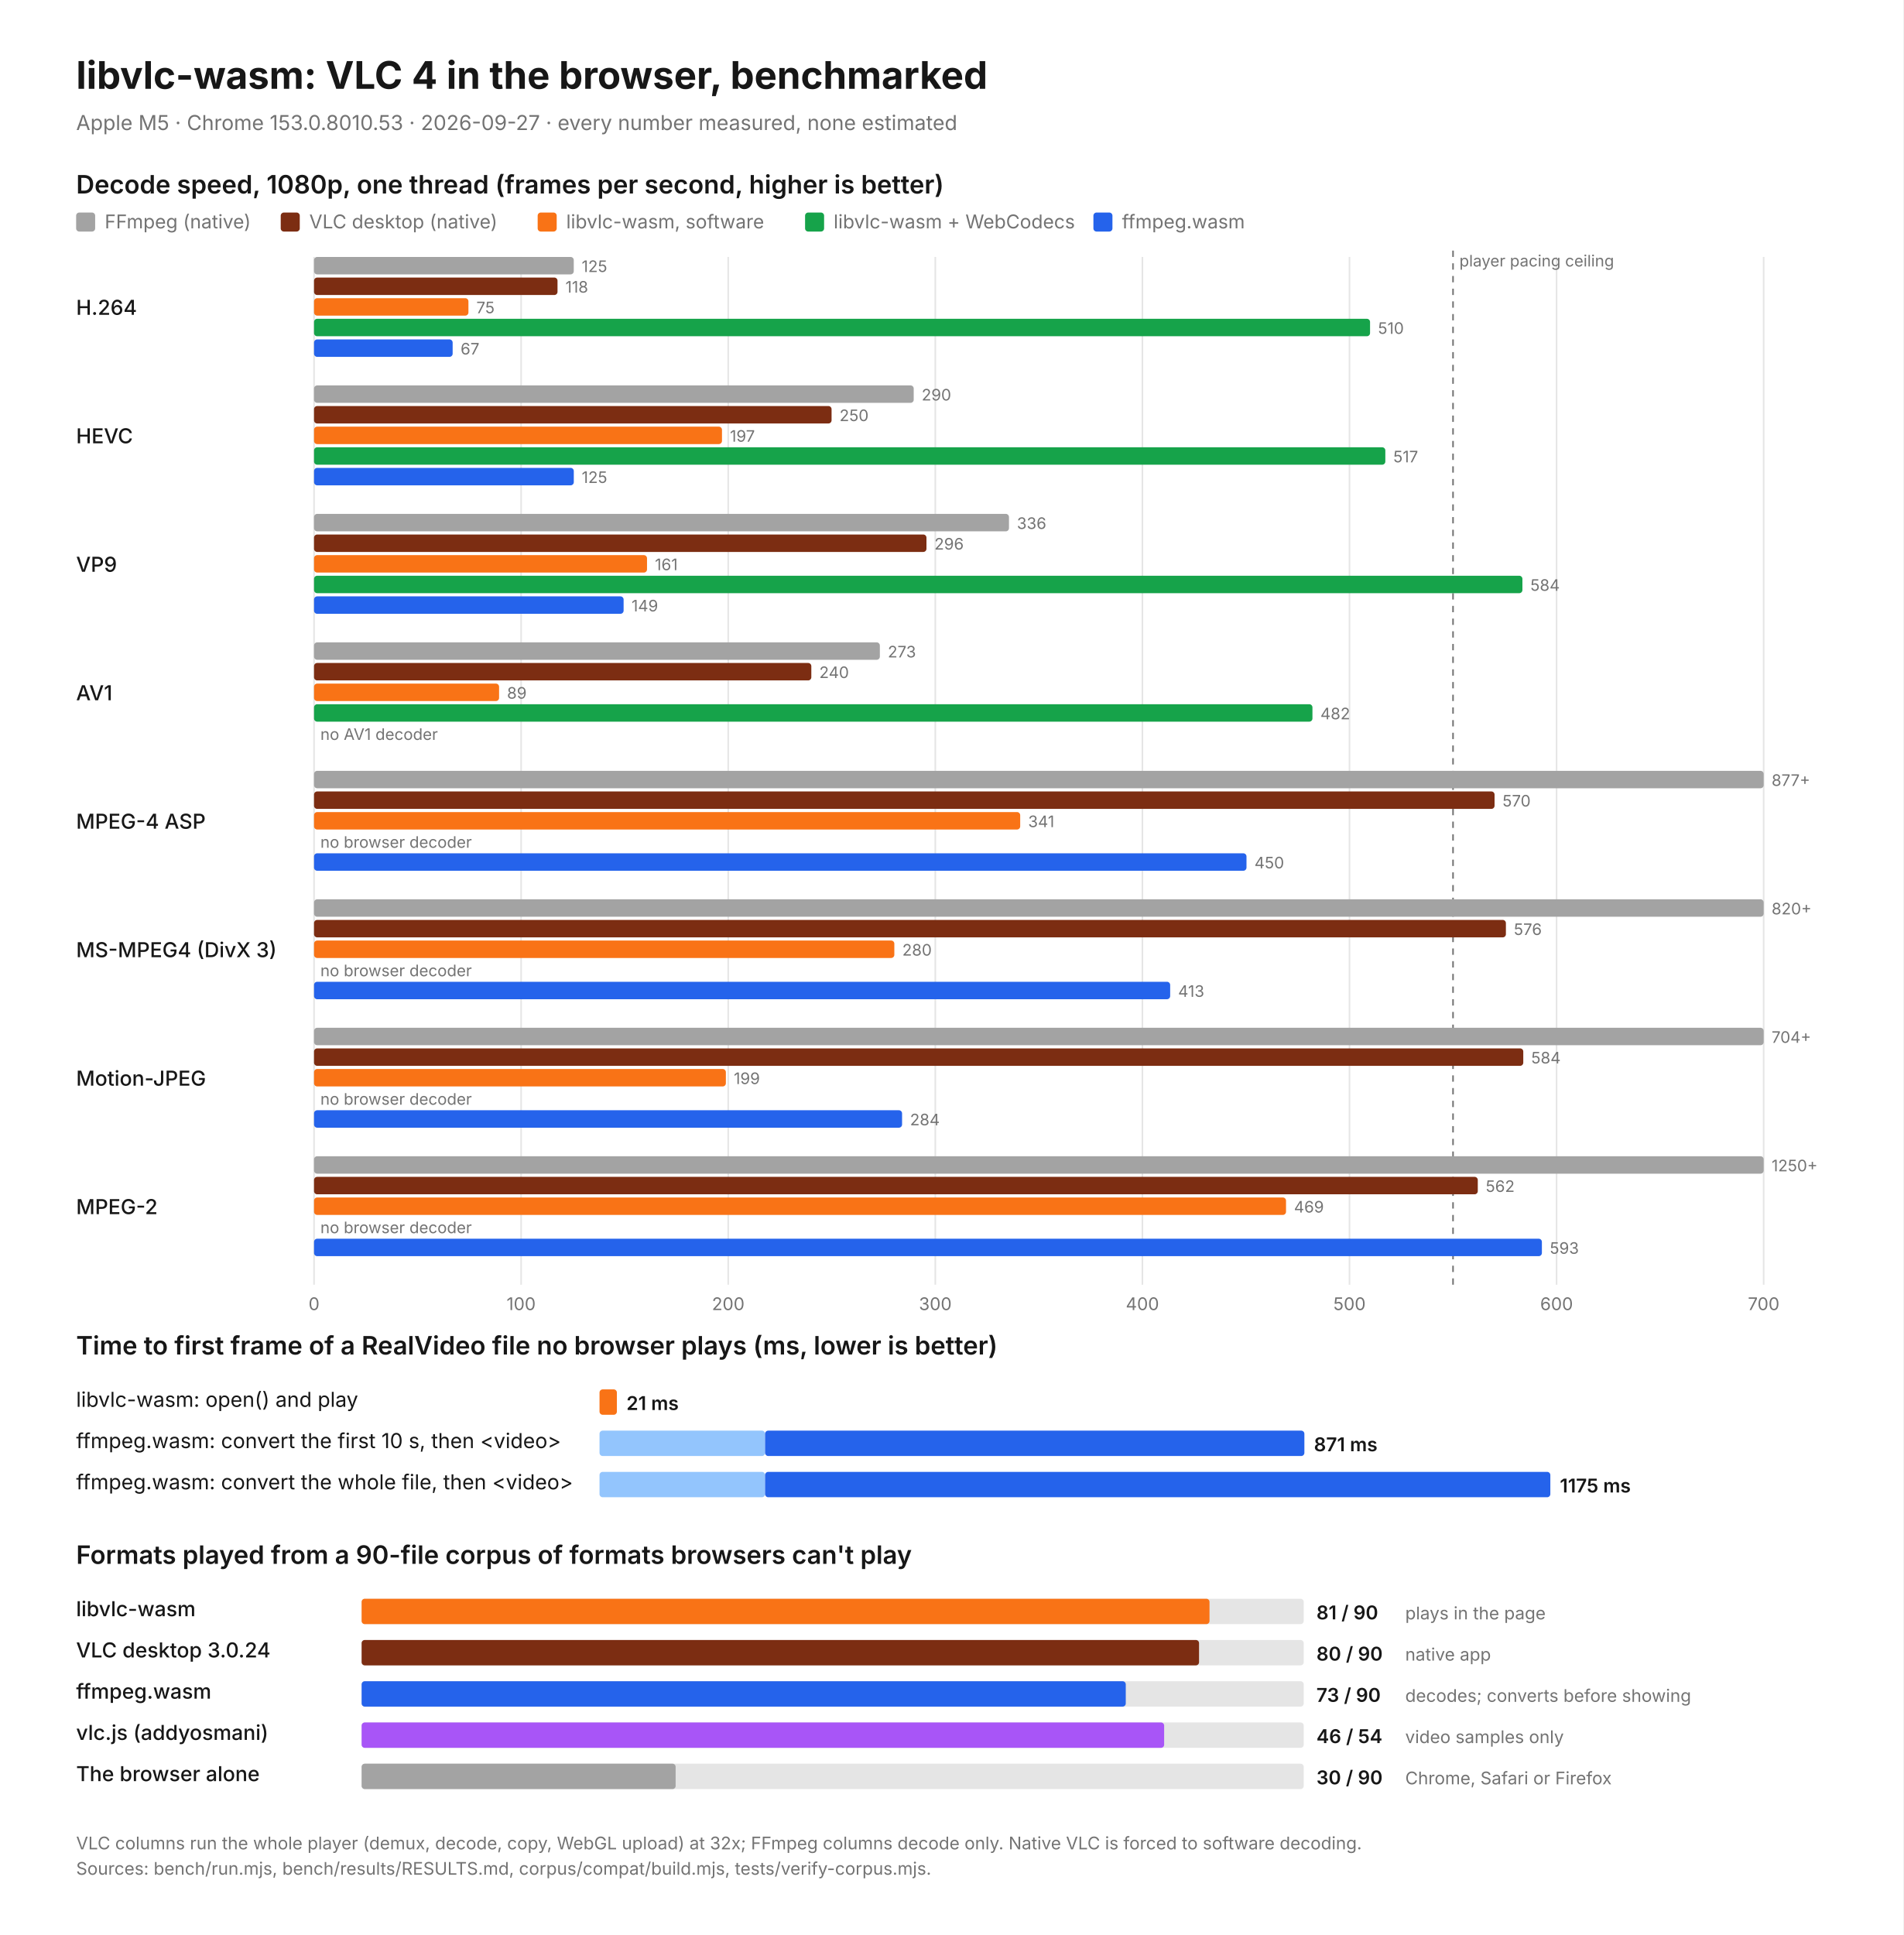
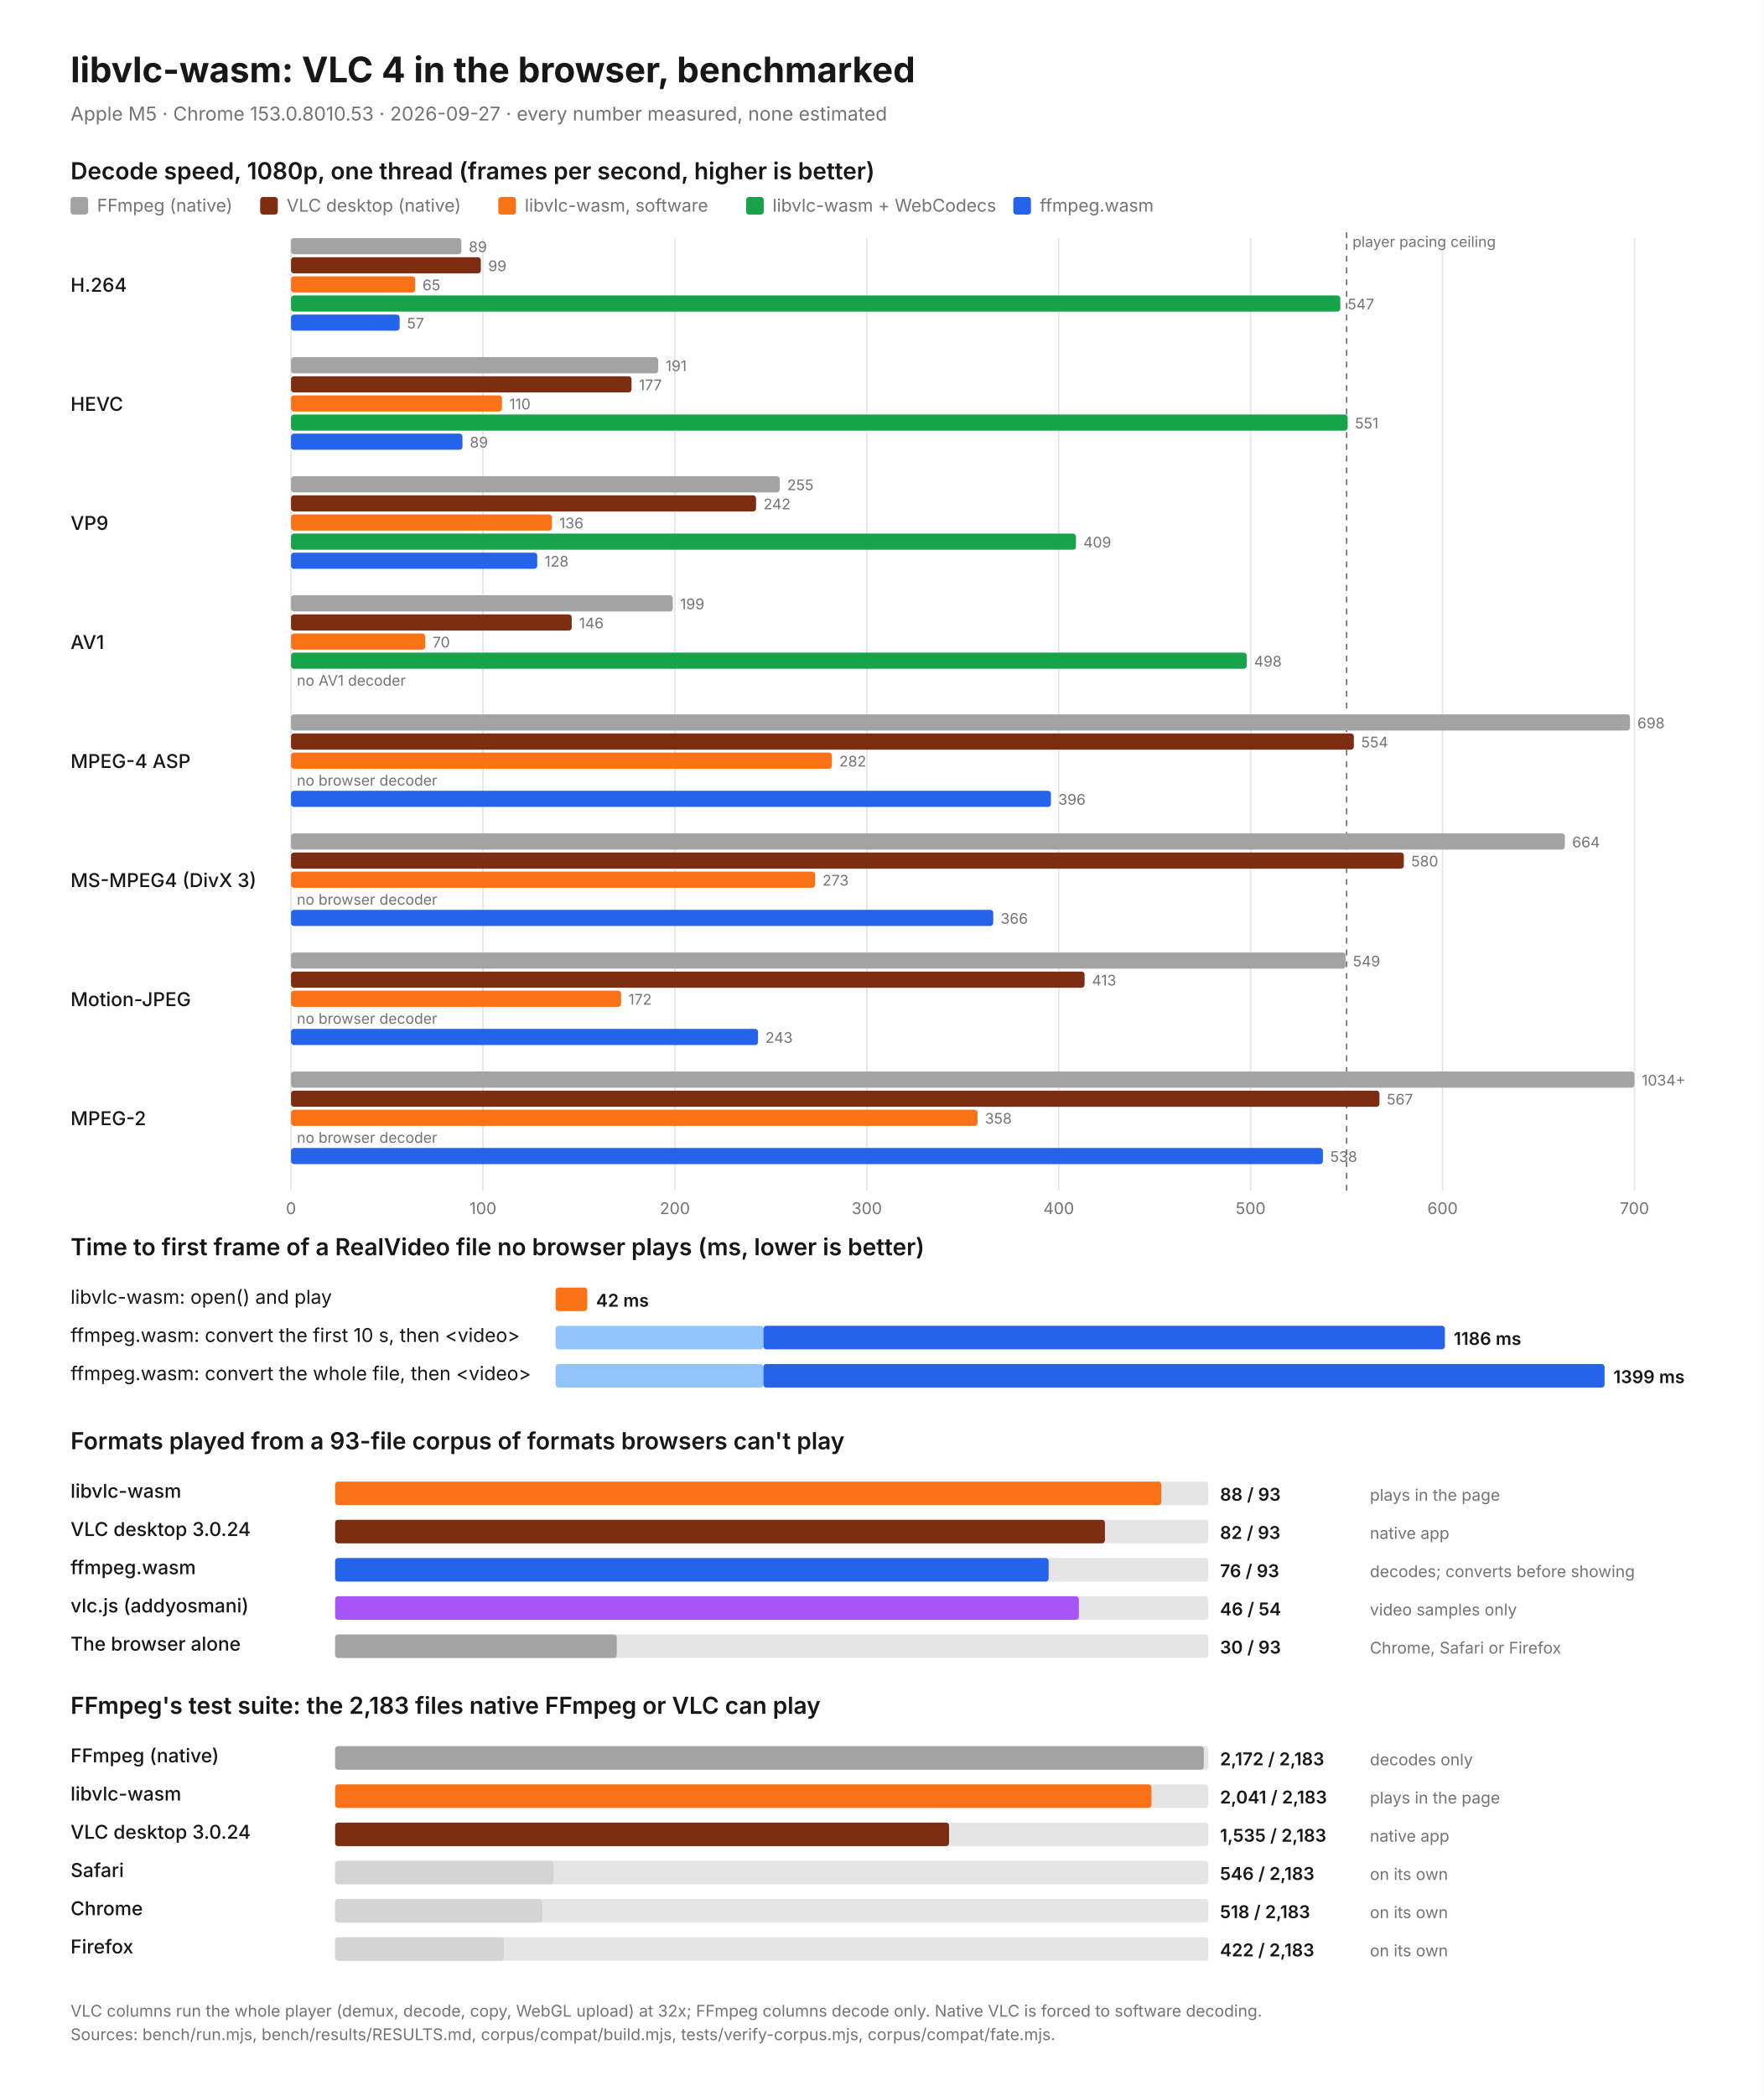
- <svg xmlns="http://www.w3.org/2000/svg" width="1200" height="1220" viewBox="0 0 1200 1220" font-family="Inter, -apple-system, 'Segoe UI', Helvetica, Arial, sans-serif">
-   <rect width="1200" height="1220" fill="#ffffff" />
+ <svg xmlns="http://www.w3.org/2000/svg" width="1200" height="1426" viewBox="0 0 1200 1426" font-family="Inter, -apple-system, 'Segoe UI', Helvetica, Arial, sans-serif">
+   <rect width="1200" height="1426" fill="#ffffff" />
  <text x="48" y="56" font-size="24" font-weight="650" fill="#171717" text-anchor="start">libvlc-wasm: VLC 4 in the browser, benchmarked</text>
  <text x="48" y="82" font-size="13" font-weight="400" fill="#737373" text-anchor="start">Apple M5 · Chrome 153.0.8010.53 · 2026-09-27 · every number measured, none estimated</text>
  <text x="48" y="122" font-size="16" font-weight="600" fill="#171717" text-anchor="start">Decode speed, 1080p, one thread (frames per second, higher is better)</text>
  <rect x="48" y="134" width="12" height="12" rx="2" fill="#a3a3a3" />
  <text x="66" y="144" font-size="12" font-weight="400" fill="#737373" text-anchor="start">FFmpeg (native)</text>
  <rect x="177" y="134" width="12" height="12" rx="2" fill="#7c2d12" />
  <text x="195" y="144" font-size="12" font-weight="400" fill="#737373" text-anchor="start">VLC desktop (native)</text>
  <rect x="339" y="134" width="12" height="12" rx="2" fill="#f97316" />
  <text x="357" y="144" font-size="12" font-weight="400" fill="#737373" text-anchor="start">libvlc-wasm, software</text>
  <rect x="507.6" y="134" width="12" height="12" rx="2" fill="#16a34a" />
  <text x="525.6" y="144" font-size="12" font-weight="400" fill="#737373" text-anchor="start">libvlc-wasm + WebCodecs</text>
  <rect x="689.4" y="134" width="12" height="12" rx="2" fill="#2563eb" />
  <text x="707.4" y="144" font-size="12" font-weight="400" fill="#737373" text-anchor="start">ffmpeg.wasm</text>
  <line x1="198" x2="198" y1="162" y2="810" stroke="#e5e5e5" />
  <text x="198" y="826" font-size="11" font-weight="400" fill="#737373" text-anchor="middle">0</text>
  <line x1="328.571" x2="328.571" y1="162" y2="810" stroke="#e5e5e5" />
  <text x="328.571" y="826" font-size="11" font-weight="400" fill="#737373" text-anchor="middle">100</text>
  <line x1="459.143" x2="459.143" y1="162" y2="810" stroke="#e5e5e5" />
  <text x="459.143" y="826" font-size="11" font-weight="400" fill="#737373" text-anchor="middle">200</text>
  <line x1="589.714" x2="589.714" y1="162" y2="810" stroke="#e5e5e5" />
  <text x="589.714" y="826" font-size="11" font-weight="400" fill="#737373" text-anchor="middle">300</text>
  <line x1="720.286" x2="720.286" y1="162" y2="810" stroke="#e5e5e5" />
  <text x="720.286" y="826" font-size="11" font-weight="400" fill="#737373" text-anchor="middle">400</text>
  <line x1="850.857" x2="850.857" y1="162" y2="810" stroke="#e5e5e5" />
  <text x="850.857" y="826" font-size="11" font-weight="400" fill="#737373" text-anchor="middle">500</text>
  <line x1="981.429" x2="981.429" y1="162" y2="810" stroke="#e5e5e5" />
  <text x="981.429" y="826" font-size="11" font-weight="400" fill="#737373" text-anchor="middle">600</text>
  <line x1="1112" x2="1112" y1="162" y2="810" stroke="#e5e5e5" />
  <text x="1112" y="826" font-size="11" font-weight="400" fill="#737373" text-anchor="middle">700</text>
  <line x1="916.143" x2="916.143" y1="158" y2="810" stroke="#737373" stroke-dasharray="4 4" />
  <text x="920.143" y="168" font-size="10" font-weight="400" fill="#737373" text-anchor="start">player pacing ceiling</text>
  <text x="48" y="198.5" font-size="13" font-weight="550" fill="#171717" text-anchor="start">H.264</text>
-   <rect x="198" y="162" width="163.76" height="11" rx="2" fill="#a3a3a3" />
-   <text x="366.76" y="171.5" font-size="10" font-weight="400" fill="#737373" text-anchor="start">125</text>
-   <rect x="198" y="175" width="153.514" height="11" rx="2" fill="#7c2d12" />
-   <text x="356.514" y="184.5" font-size="10" font-weight="400" fill="#737373" text-anchor="start">118</text>
-   <rect x="198" y="188" width="97.349" height="11" rx="2" fill="#f97316" />
-   <text x="300.349" y="197.5" font-size="10" font-weight="400" fill="#737373" text-anchor="start">75</text>
-   <rect x="198" y="201" width="665.825" height="11" rx="2" fill="#16a34a" />
-   <text x="868.825" y="210.5" font-size="10" font-weight="400" fill="#737373" text-anchor="start">510</text>
-   <rect x="198" y="214" width="87.4" height="11" rx="2" fill="#2563eb" />
-   <text x="290.4" y="223.5" font-size="10" font-weight="400" fill="#737373" text-anchor="start">67</text>
+   <rect x="198" y="162" width="115.892" height="11" rx="2" fill="#a3a3a3" />
+   <text x="318.892" y="171.5" font-size="10" font-weight="400" fill="#737373" text-anchor="start">89</text>
+   <rect x="198" y="175" width="129.154" height="11" rx="2" fill="#7c2d12" />
+   <text x="332.154" y="184.5" font-size="10" font-weight="400" fill="#737373" text-anchor="start">99</text>
+   <rect x="198" y="188" width="84.448" height="11" rx="2" fill="#f97316" />
+   <text x="287.448" y="197.5" font-size="10" font-weight="400" fill="#737373" text-anchor="start">65</text>
+   <rect x="198" y="201" width="713.842" height="11" rx="2" fill="#16a34a" />
+   <text x="916.842" y="210.5" font-size="10" font-weight="400" fill="#737373" text-anchor="start">547</text>
+   <rect x="198" y="214" width="73.901" height="11" rx="2" fill="#2563eb" />
+   <text x="276.901" y="223.5" font-size="10" font-weight="400" fill="#737373" text-anchor="start">57</text>
  <text x="48" y="279.5" font-size="13" font-weight="550" fill="#171717" text-anchor="start">HEVC</text>
-   <rect x="198" y="243" width="378.103" height="11" rx="2" fill="#a3a3a3" />
-   <text x="581.103" y="252.5" font-size="10" font-weight="400" fill="#737373" text-anchor="start">290</text>
-   <rect x="198" y="256" width="326.308" height="11" rx="2" fill="#7c2d12" />
-   <text x="529.308" y="265.5" font-size="10" font-weight="400" fill="#737373" text-anchor="start">250</text>
-   <rect x="198" y="269" width="257.215" height="11" rx="2" fill="#f97316" />
-   <text x="460.215" y="278.5" font-size="10" font-weight="400" fill="#737373" text-anchor="start">197</text>
-   <rect x="198" y="282" width="675.459" height="11" rx="2" fill="#16a34a" />
-   <text x="878.459" y="291.5" font-size="10" font-weight="400" fill="#737373" text-anchor="start">517</text>
-   <rect x="198" y="295" width="163.781" height="11" rx="2" fill="#2563eb" />
-   <text x="366.781" y="304.5" font-size="10" font-weight="400" fill="#737373" text-anchor="start">125</text>
+   <rect x="198" y="243" width="249.818" height="11" rx="2" fill="#a3a3a3" />
+   <text x="452.818" y="252.5" font-size="10" font-weight="400" fill="#737373" text-anchor="start">191</text>
+   <rect x="198" y="256" width="231.667" height="11" rx="2" fill="#7c2d12" />
+   <text x="434.667" y="265.5" font-size="10" font-weight="400" fill="#737373" text-anchor="start">177</text>
+   <rect x="198" y="269" width="143.514" height="11" rx="2" fill="#f97316" />
+   <text x="346.514" y="278.5" font-size="10" font-weight="400" fill="#737373" text-anchor="start">110</text>
+   <rect x="198" y="282" width="718.86" height="11" rx="2" fill="#16a34a" />
+   <text x="921.86" y="291.5" font-size="10" font-weight="400" fill="#737373" text-anchor="start">551</text>
+   <rect x="198" y="295" width="116.648" height="11" rx="2" fill="#2563eb" />
+   <text x="319.648" y="304.5" font-size="10" font-weight="400" fill="#737373" text-anchor="start">89</text>
  <text x="48" y="360.5" font-size="13" font-weight="550" fill="#171717" text-anchor="start">VP9</text>
-   <rect x="198" y="324" width="438.159" height="11" rx="2" fill="#a3a3a3" />
-   <text x="641.159" y="333.5" font-size="10" font-weight="400" fill="#737373" text-anchor="start">336</text>
-   <rect x="198" y="337" width="386.136" height="11" rx="2" fill="#7c2d12" />
-   <text x="589.136" y="346.5" font-size="10" font-weight="400" fill="#737373" text-anchor="start">296</text>
-   <rect x="198" y="350" width="209.949" height="11" rx="2" fill="#f97316" />
-   <text x="412.949" y="359.5" font-size="10" font-weight="400" fill="#737373" text-anchor="start">161</text>
-   <rect x="198" y="363" width="761.89" height="11" rx="2" fill="#16a34a" />
-   <text x="964.89" y="372.5" font-size="10" font-weight="400" fill="#737373" text-anchor="start">584</text>
-   <rect x="198" y="376" width="195.188" height="11" rx="2" fill="#2563eb" />
-   <text x="398.188" y="385.5" font-size="10" font-weight="400" fill="#737373" text-anchor="start">149</text>
+   <rect x="198" y="324" width="332.525" height="11" rx="2" fill="#a3a3a3" />
+   <text x="535.525" y="333.5" font-size="10" font-weight="400" fill="#737373" text-anchor="start">255</text>
+   <rect x="198" y="337" width="316.374" height="11" rx="2" fill="#7c2d12" />
+   <text x="519.374" y="346.5" font-size="10" font-weight="400" fill="#737373" text-anchor="start">242</text>
+   <rect x="198" y="350" width="177.526" height="11" rx="2" fill="#f97316" />
+   <text x="380.526" y="359.5" font-size="10" font-weight="400" fill="#737373" text-anchor="start">136</text>
+   <rect x="198" y="363" width="534.027" height="11" rx="2" fill="#16a34a" />
+   <text x="737.027" y="372.5" font-size="10" font-weight="400" fill="#737373" text-anchor="start">409</text>
+   <rect x="198" y="376" width="167.51" height="11" rx="2" fill="#2563eb" />
+   <text x="370.51" y="385.5" font-size="10" font-weight="400" fill="#737373" text-anchor="start">128</text>
  <text x="48" y="441.5" font-size="13" font-weight="550" fill="#171717" text-anchor="start">AV1</text>
-   <rect x="198" y="405" width="356.753" height="11" rx="2" fill="#a3a3a3" />
-   <text x="559.753" y="414.5" font-size="10" font-weight="400" fill="#737373" text-anchor="start">273</text>
-   <rect x="198" y="418" width="313.543" height="11" rx="2" fill="#7c2d12" />
-   <text x="516.543" y="427.5" font-size="10" font-weight="400" fill="#737373" text-anchor="start">240</text>
-   <rect x="198" y="431" width="116.673" height="11" rx="2" fill="#f97316" />
-   <text x="319.673" y="440.5" font-size="10" font-weight="400" fill="#737373" text-anchor="start">89</text>
-   <rect x="198" y="444" width="629.503" height="11" rx="2" fill="#16a34a" />
-   <text x="832.503" y="453.5" font-size="10" font-weight="400" fill="#737373" text-anchor="start">482</text>
+   <rect x="198" y="405" width="259.757" height="11" rx="2" fill="#a3a3a3" />
+   <text x="462.757" y="414.5" font-size="10" font-weight="400" fill="#737373" text-anchor="start">199</text>
+   <rect x="198" y="418" width="190.975" height="11" rx="2" fill="#7c2d12" />
+   <text x="393.975" y="427.5" font-size="10" font-weight="400" fill="#737373" text-anchor="start">146</text>
+   <rect x="198" y="431" width="91.301" height="11" rx="2" fill="#f97316" />
+   <text x="294.301" y="440.5" font-size="10" font-weight="400" fill="#737373" text-anchor="start">70</text>
+   <rect x="198" y="444" width="650.159" height="11" rx="2" fill="#16a34a" />
+   <text x="853.159" y="453.5" font-size="10" font-weight="400" fill="#737373" text-anchor="start">498</text>
  <text x="202" y="466.5" font-size="10" font-weight="400" fill="#737373" text-anchor="start">no AV1 decoder</text>
  <text x="48" y="522.5" font-size="13" font-weight="550" fill="#171717" text-anchor="start">MPEG-4 ASP</text>
-   <rect x="198" y="486" width="914" height="11" rx="2" fill="#a3a3a3" />
-   <text x="1117" y="495.5" font-size="10" font-weight="400" fill="#737373" text-anchor="start">877+</text>
-   <rect x="198" y="499" width="744.328" height="11" rx="2" fill="#7c2d12" />
-   <text x="947.328" y="508.5" font-size="10" font-weight="400" fill="#737373" text-anchor="start">570</text>
-   <rect x="198" y="512" width="445.239" height="11" rx="2" fill="#f97316" />
-   <text x="648.239" y="521.5" font-size="10" font-weight="400" fill="#737373" text-anchor="start">341</text>
+   <rect x="198" y="486" width="910.963" height="11" rx="2" fill="#a3a3a3" />
+   <text x="1113.963" y="495.5" font-size="10" font-weight="400" fill="#737373" text-anchor="start">698</text>
+   <rect x="198" y="499" width="723.08" height="11" rx="2" fill="#7c2d12" />
+   <text x="926.08" y="508.5" font-size="10" font-weight="400" fill="#737373" text-anchor="start">554</text>
+   <rect x="198" y="512" width="367.952" height="11" rx="2" fill="#f97316" />
+   <text x="570.952" y="521.5" font-size="10" font-weight="400" fill="#737373" text-anchor="start">282</text>
  <text x="202" y="534.5" font-size="10" font-weight="400" fill="#737373" text-anchor="start">no browser decoder</text>
-   <rect x="198" y="538" width="587.921" height="11" rx="2" fill="#2563eb" />
-   <text x="790.921" y="547.5" font-size="10" font-weight="400" fill="#737373" text-anchor="start">450</text>
+   <rect x="198" y="538" width="517.005" height="11" rx="2" fill="#2563eb" />
+   <text x="720.005" y="547.5" font-size="10" font-weight="400" fill="#737373" text-anchor="start">396</text>
  <text x="48" y="603.5" font-size="13" font-weight="550" fill="#171717" text-anchor="start">MS-MPEG4 (DivX 3)</text>
-   <rect x="198" y="567" width="914" height="11" rx="2" fill="#a3a3a3" />
-   <text x="1117" y="576.5" font-size="10" font-weight="400" fill="#737373" text-anchor="start">820+</text>
-   <rect x="198" y="580" width="751.476" height="11" rx="2" fill="#7c2d12" />
-   <text x="954.476" y="589.5" font-size="10" font-weight="400" fill="#737373" text-anchor="start">576</text>
-   <rect x="198" y="593" width="365.885" height="11" rx="2" fill="#f97316" />
-   <text x="568.885" y="602.5" font-size="10" font-weight="400" fill="#737373" text-anchor="start">280</text>
+   <rect x="198" y="567" width="866.625" height="11" rx="2" fill="#a3a3a3" />
+   <text x="1069.625" y="576.5" font-size="10" font-weight="400" fill="#737373" text-anchor="start">664</text>
+   <rect x="198" y="580" width="757.084" height="11" rx="2" fill="#7c2d12" />
+   <text x="960.084" y="589.5" font-size="10" font-weight="400" fill="#737373" text-anchor="start">580</text>
+   <rect x="198" y="593" width="356.588" height="11" rx="2" fill="#f97316" />
+   <text x="559.588" y="602.5" font-size="10" font-weight="400" fill="#737373" text-anchor="start">273</text>
  <text x="202" y="615.5" font-size="10" font-weight="400" fill="#737373" text-anchor="start">no browser decoder</text>
-   <rect x="198" y="619" width="539.797" height="11" rx="2" fill="#2563eb" />
-   <text x="742.797" y="628.5" font-size="10" font-weight="400" fill="#737373" text-anchor="start">413</text>
+   <rect x="198" y="619" width="477.753" height="11" rx="2" fill="#2563eb" />
+   <text x="680.753" y="628.5" font-size="10" font-weight="400" fill="#737373" text-anchor="start">366</text>
  <text x="48" y="684.5" font-size="13" font-weight="550" fill="#171717" text-anchor="start">Motion-JPEG</text>
-   <rect x="198" y="648" width="914" height="11" rx="2" fill="#a3a3a3" />
-   <text x="1117" y="657.5" font-size="10" font-weight="400" fill="#737373" text-anchor="start">704+</text>
-   <rect x="198" y="661" width="762.433" height="11" rx="2" fill="#7c2d12" />
-   <text x="965.433" y="670.5" font-size="10" font-weight="400" fill="#737373" text-anchor="start">584</text>
-   <rect x="198" y="674" width="259.664" height="11" rx="2" fill="#f97316" />
-   <text x="462.664" y="683.5" font-size="10" font-weight="400" fill="#737373" text-anchor="start">199</text>
+   <rect x="198" y="648" width="717.425" height="11" rx="2" fill="#a3a3a3" />
+   <text x="920.425" y="657.5" font-size="10" font-weight="400" fill="#737373" text-anchor="start">549</text>
+   <rect x="198" y="661" width="539.901" height="11" rx="2" fill="#7c2d12" />
+   <text x="742.901" y="670.5" font-size="10" font-weight="400" fill="#737373" text-anchor="start">413</text>
+   <rect x="198" y="674" width="224.551" height="11" rx="2" fill="#f97316" />
+   <text x="427.551" y="683.5" font-size="10" font-weight="400" fill="#737373" text-anchor="start">172</text>
  <text x="202" y="696.5" font-size="10" font-weight="400" fill="#737373" text-anchor="start">no browser decoder</text>
-   <rect x="198" y="700" width="370.762" height="11" rx="2" fill="#2563eb" />
-   <text x="573.762" y="709.5" font-size="10" font-weight="400" fill="#737373" text-anchor="start">284</text>
+   <rect x="198" y="700" width="317.715" height="11" rx="2" fill="#2563eb" />
+   <text x="520.715" y="709.5" font-size="10" font-weight="400" fill="#737373" text-anchor="start">243</text>
  <text x="48" y="765.5" font-size="13" font-weight="550" fill="#171717" text-anchor="start">MPEG-2</text>
  <rect x="198" y="729" width="914" height="11" rx="2" fill="#a3a3a3" />
-   <text x="1117" y="738.5" font-size="10" font-weight="400" fill="#737373" text-anchor="start">1250+</text>
-   <rect x="198" y="742" width="733.75" height="11" rx="2" fill="#7c2d12" />
-   <text x="936.75" y="751.5" font-size="10" font-weight="400" fill="#737373" text-anchor="start">562</text>
-   <rect x="198" y="755" width="612.842" height="11" rx="2" fill="#f97316" />
-   <text x="815.842" y="764.5" font-size="10" font-weight="400" fill="#737373" text-anchor="start">469</text>
+   <text x="1117" y="738.5" font-size="10" font-weight="400" fill="#737373" text-anchor="start">1034+</text>
+   <rect x="198" y="742" width="740.507" height="11" rx="2" fill="#7c2d12" />
+   <text x="943.507" y="751.5" font-size="10" font-weight="400" fill="#737373" text-anchor="start">567</text>
+   <rect x="198" y="755" width="467.085" height="11" rx="2" fill="#f97316" />
+   <text x="670.085" y="764.5" font-size="10" font-weight="400" fill="#737373" text-anchor="start">358</text>
  <text x="202" y="777.5" font-size="10" font-weight="400" fill="#737373" text-anchor="start">no browser decoder</text>
-   <rect x="198" y="781" width="774.17" height="11" rx="2" fill="#2563eb" />
-   <text x="977.17" y="790.5" font-size="10" font-weight="400" fill="#737373" text-anchor="start">593</text>
+   <rect x="198" y="781" width="702.035" height="11" rx="2" fill="#2563eb" />
+   <text x="905.035" y="790.5" font-size="10" font-weight="400" fill="#737373" text-anchor="start">538</text>
  <text x="48" y="854" font-size="16" font-weight="600" fill="#171717" text-anchor="start">Time to first frame of a RealVideo file no browser plays (ms, lower is better)</text>
  <text x="48" y="887" font-size="13" font-weight="400" fill="#171717" text-anchor="start">libvlc-wasm: open() and play</text>
-   <rect x="378" y="876" width="10.95" height="16" rx="2" fill="#f97316" />
-   <text x="394.95" y="889" font-size="12" font-weight="600" fill="#171717" text-anchor="start">21 ms</text>
+   <rect x="378" y="876" width="21.525" height="16" rx="2" fill="#f97316" />
+   <text x="405.525" y="889" font-size="12" font-weight="600" fill="#171717" text-anchor="start">42 ms</text>
  <text x="48" y="913" font-size="13" font-weight="400" fill="#171717" text-anchor="start">ffmpeg.wasm: convert the first 10 s, then &lt;video&gt;</text>
-   <rect x="378" y="902" width="104.384" height="16" rx="2" fill="#93c5fd" />
-   <rect x="482.384" y="902" width="340.035" height="16" rx="2" fill="#2563eb" />
-   <text x="828.419" y="915" font-size="12" font-weight="600" fill="#171717" text-anchor="start">871 ms</text>
+   <rect x="378" y="902" width="141.377" height="16" rx="2" fill="#93c5fd" />
+   <rect x="519.377" y="902" width="463.649" height="16" rx="2" fill="#2563eb" />
+   <text x="989.026" y="915" font-size="12" font-weight="600" fill="#171717" text-anchor="start">1186 ms</text>
  <text x="48" y="939" font-size="13" font-weight="400" fill="#171717" text-anchor="start">ffmpeg.wasm: convert the whole file, then &lt;video&gt;</text>
-   <rect x="378" y="928" width="104.384" height="16" rx="2" fill="#93c5fd" />
-   <rect x="482.384" y="928" width="495.113" height="16" rx="2" fill="#2563eb" />
-   <text x="983.497" y="941" font-size="12" font-weight="600" fill="#171717" text-anchor="start">1175 ms</text>
-   <text x="48" y="986" font-size="16" font-weight="600" fill="#171717" text-anchor="start">Formats played from a 90-file corpus of formats browsers can't play</text>
+   <rect x="378" y="928" width="141.377" height="16" rx="2" fill="#93c5fd" />
+   <rect x="519.377" y="928" width="572.281" height="16" rx="2" fill="#2563eb" />
+   <text x="1097.658" y="941" font-size="12" font-weight="600" fill="#171717" text-anchor="start">1399 ms</text>
+   <text x="48" y="986" font-size="16" font-weight="600" fill="#171717" text-anchor="start">Formats played from a 93-file corpus of formats browsers can't play</text>
  <text x="48" y="1019" font-size="13" font-weight="550" fill="#171717" text-anchor="start">libvlc-wasm</text>
  <rect x="228" y="1008" width="594" height="16" rx="2" fill="#e5e5e5" />
-   <rect x="228" y="1008" width="534.6" height="16" rx="2" fill="#f97316" />
-   <text x="830" y="1021" font-size="12" font-weight="600" fill="#171717" text-anchor="start">81 / 90</text>
-   <text x="886" y="1021" font-size="11" font-weight="400" fill="#737373" text-anchor="start">plays in the page</text>
+   <rect x="228" y="1008" width="562.065" height="16" rx="2" fill="#f97316" />
+   <text x="830" y="1021" font-size="12" font-weight="600" fill="#171717" text-anchor="start">88 / 93</text>
+   <text x="932" y="1021" font-size="11" font-weight="400" fill="#737373" text-anchor="start">plays in the page</text>
  <text x="48" y="1045" font-size="13" font-weight="550" fill="#171717" text-anchor="start">VLC desktop 3.0.24</text>
  <rect x="228" y="1034" width="594" height="16" rx="2" fill="#e5e5e5" />
-   <rect x="228" y="1034" width="528" height="16" rx="2" fill="#7c2d12" />
-   <text x="830" y="1047" font-size="12" font-weight="600" fill="#171717" text-anchor="start">80 / 90</text>
-   <text x="886" y="1047" font-size="11" font-weight="400" fill="#737373" text-anchor="start">native app</text>
+   <rect x="228" y="1034" width="523.742" height="16" rx="2" fill="#7c2d12" />
+   <text x="830" y="1047" font-size="12" font-weight="600" fill="#171717" text-anchor="start">82 / 93</text>
+   <text x="932" y="1047" font-size="11" font-weight="400" fill="#737373" text-anchor="start">native app</text>
  <text x="48" y="1071" font-size="13" font-weight="550" fill="#171717" text-anchor="start">ffmpeg.wasm</text>
  <rect x="228" y="1060" width="594" height="16" rx="2" fill="#e5e5e5" />
-   <rect x="228" y="1060" width="481.8" height="16" rx="2" fill="#2563eb" />
-   <text x="830" y="1073" font-size="12" font-weight="600" fill="#171717" text-anchor="start">73 / 90</text>
-   <text x="886" y="1073" font-size="11" font-weight="400" fill="#737373" text-anchor="start">decodes; converts before showing</text>
+   <rect x="228" y="1060" width="485.419" height="16" rx="2" fill="#2563eb" />
+   <text x="830" y="1073" font-size="12" font-weight="600" fill="#171717" text-anchor="start">76 / 93</text>
+   <text x="932" y="1073" font-size="11" font-weight="400" fill="#737373" text-anchor="start">decodes; converts before showing</text>
  <text x="48" y="1097" font-size="13" font-weight="550" fill="#171717" text-anchor="start">vlc.js (addyosmani)</text>
  <rect x="228" y="1086" width="594" height="16" rx="2" fill="#e5e5e5" />
  <rect x="228" y="1086" width="506" height="16" rx="2" fill="#a855f7" />
  <text x="830" y="1099" font-size="12" font-weight="600" fill="#171717" text-anchor="start">46 / 54</text>
-   <text x="886" y="1099" font-size="11" font-weight="400" fill="#737373" text-anchor="start">video samples only</text>
+   <text x="932" y="1099" font-size="11" font-weight="400" fill="#737373" text-anchor="start">video samples only</text>
  <text x="48" y="1123" font-size="13" font-weight="550" fill="#171717" text-anchor="start">The browser alone</text>
  <rect x="228" y="1112" width="594" height="16" rx="2" fill="#e5e5e5" />
-   <rect x="228" y="1112" width="198" height="16" rx="2" fill="#a3a3a3" />
-   <text x="830" y="1125" font-size="12" font-weight="600" fill="#171717" text-anchor="start">30 / 90</text>
-   <text x="886" y="1125" font-size="11" font-weight="400" fill="#737373" text-anchor="start">Chrome, Safari or Firefox</text>
-   <text x="48" y="1166" font-size="11" font-weight="400" fill="#737373" text-anchor="start">VLC columns run the whole player (demux, decode, copy, WebGL upload) at 32x; FFmpeg columns decode only. Native VLC is forced to software decoding.</text>
-   <text x="48" y="1182" font-size="11" font-weight="400" fill="#737373" text-anchor="start">Sources: bench/run.mjs, bench/results/RESULTS.md, corpus/compat/build.mjs, tests/verify-corpus.mjs.</text>
+   <rect x="228" y="1112" width="191.613" height="16" rx="2" fill="#a3a3a3" />
+   <text x="830" y="1125" font-size="12" font-weight="600" fill="#171717" text-anchor="start">30 / 93</text>
+   <text x="932" y="1125" font-size="11" font-weight="400" fill="#737373" text-anchor="start">Chrome, Safari or Firefox</text>
+   <text x="48" y="1166" font-size="16" font-weight="600" fill="#171717" text-anchor="start">FFmpeg's test suite: the 2,183 files native FFmpeg or VLC can play</text>
+   <text x="48" y="1199" font-size="13" font-weight="550" fill="#171717" text-anchor="start">FFmpeg (native)</text>
+   <rect x="228" y="1188" width="594" height="16" rx="2" fill="#e5e5e5" />
+   <rect x="228" y="1188" width="591.007" height="16" rx="2" fill="#a3a3a3" />
+   <text x="830" y="1201" font-size="12" font-weight="600" fill="#171717" text-anchor="start">2,172 / 2,183</text>
+   <text x="932" y="1201" font-size="11" font-weight="400" fill="#737373" text-anchor="start">decodes only</text>
+   <text x="48" y="1225" font-size="13" font-weight="550" fill="#171717" text-anchor="start">libvlc-wasm</text>
+   <rect x="228" y="1214" width="594" height="16" rx="2" fill="#e5e5e5" />
+   <rect x="228" y="1214" width="555.361" height="16" rx="2" fill="#f97316" />
+   <text x="830" y="1227" font-size="12" font-weight="600" fill="#171717" text-anchor="start">2,041 / 2,183</text>
+   <text x="932" y="1227" font-size="11" font-weight="400" fill="#737373" text-anchor="start">plays in the page</text>
+   <text x="48" y="1251" font-size="13" font-weight="550" fill="#171717" text-anchor="start">VLC desktop 3.0.24</text>
+   <rect x="228" y="1240" width="594" height="16" rx="2" fill="#e5e5e5" />
+   <rect x="228" y="1240" width="417.678" height="16" rx="2" fill="#7c2d12" />
+   <text x="830" y="1253" font-size="12" font-weight="600" fill="#171717" text-anchor="start">1,535 / 2,183</text>
+   <text x="932" y="1253" font-size="11" font-weight="400" fill="#737373" text-anchor="start">native app</text>
+   <text x="48" y="1277" font-size="13" font-weight="550" fill="#171717" text-anchor="start">Safari</text>
+   <rect x="228" y="1266" width="594" height="16" rx="2" fill="#e5e5e5" />
+   <rect x="228" y="1266" width="148.568" height="16" rx="2" fill="#d4d4d4" />
+   <text x="830" y="1279" font-size="12" font-weight="600" fill="#171717" text-anchor="start">546 / 2,183</text>
+   <text x="932" y="1279" font-size="11" font-weight="400" fill="#737373" text-anchor="start">on its own</text>
+   <text x="48" y="1303" font-size="13" font-weight="550" fill="#171717" text-anchor="start">Chrome</text>
+   <rect x="228" y="1292" width="594" height="16" rx="2" fill="#e5e5e5" />
+   <rect x="228" y="1292" width="140.949" height="16" rx="2" fill="#d4d4d4" />
+   <text x="830" y="1305" font-size="12" font-weight="600" fill="#171717" text-anchor="start">518 / 2,183</text>
+   <text x="932" y="1305" font-size="11" font-weight="400" fill="#737373" text-anchor="start">on its own</text>
+   <text x="48" y="1329" font-size="13" font-weight="550" fill="#171717" text-anchor="start">Firefox</text>
+   <rect x="228" y="1318" width="594" height="16" rx="2" fill="#e5e5e5" />
+   <rect x="228" y="1318" width="114.827" height="16" rx="2" fill="#d4d4d4" />
+   <text x="830" y="1331" font-size="12" font-weight="600" fill="#171717" text-anchor="start">422 / 2,183</text>
+   <text x="932" y="1331" font-size="11" font-weight="400" fill="#737373" text-anchor="start">on its own</text>
+   <text x="48" y="1372" font-size="11" font-weight="400" fill="#737373" text-anchor="start">VLC columns run the whole player (demux, decode, copy, WebGL upload) at 32x; FFmpeg columns decode only. Native VLC is forced to software decoding.</text>
+   <text x="48" y="1388" font-size="11" font-weight="400" fill="#737373" text-anchor="start">Sources: bench/run.mjs, bench/results/RESULTS.md, corpus/compat/build.mjs, tests/verify-corpus.mjs, corpus/compat/fate.mjs.</text>
</svg>
